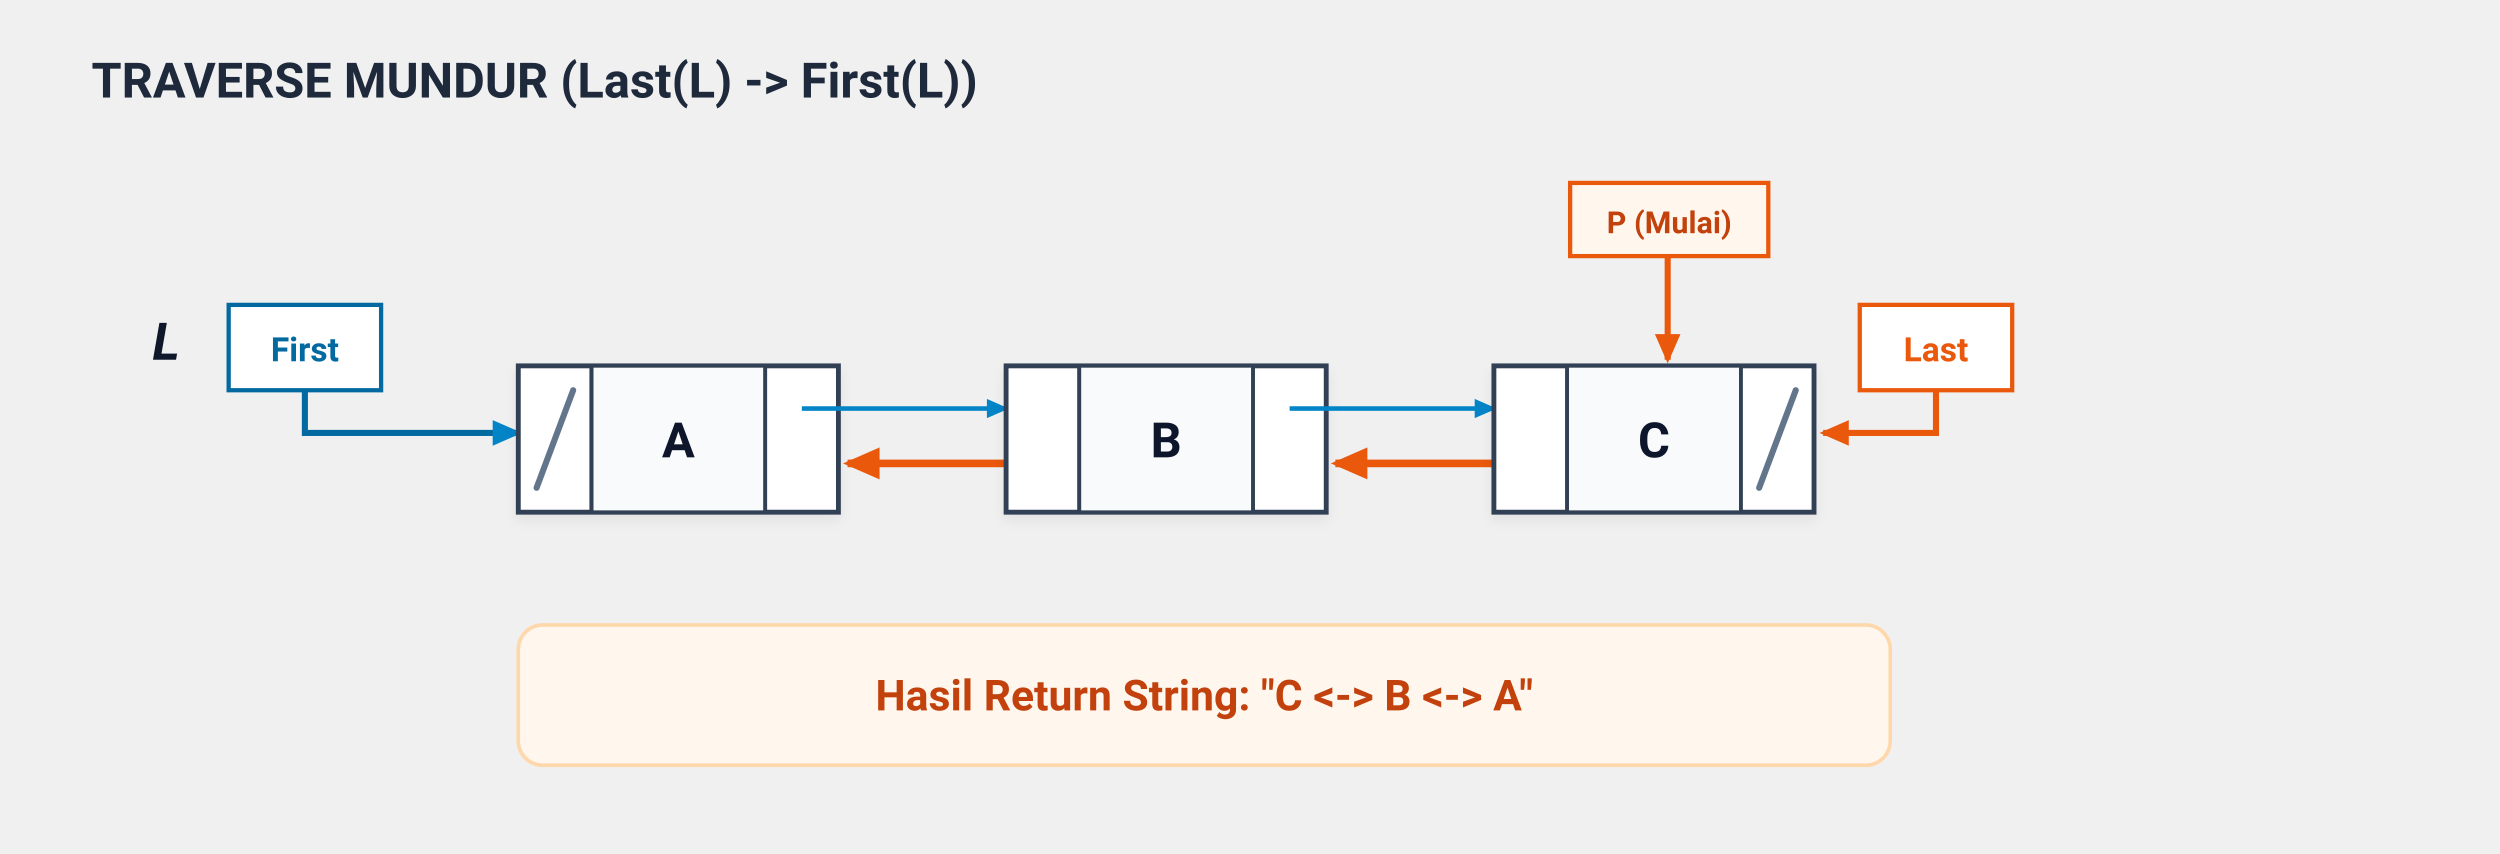
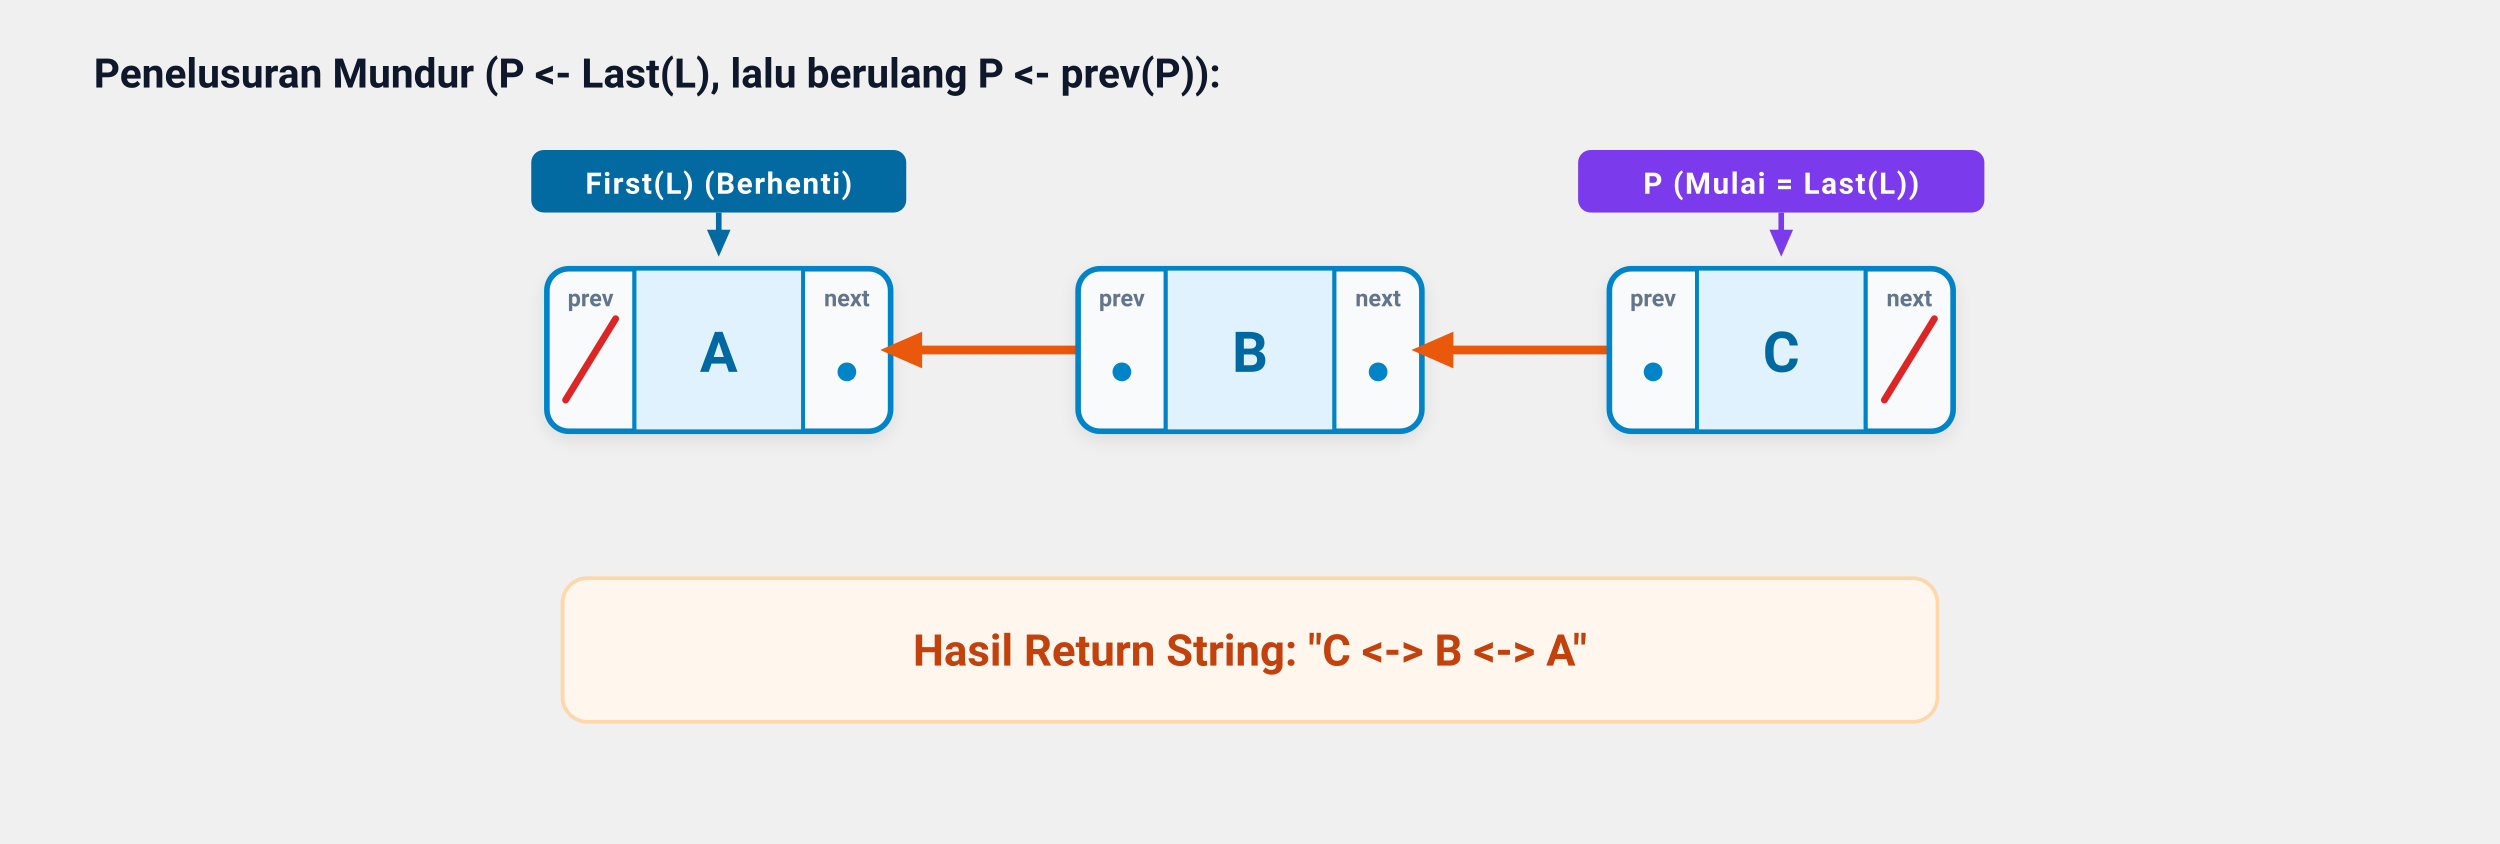
- <svg xmlns="http://www.w3.org/2000/svg" viewBox="0 0 820 280" width="100%" height="auto" style="max-width: 820px; background: #FFFFFF; border-radius: 12px; border: 1px solid #CBD5E1; font-family: -apple-system, BlinkMacSystemFont, 'Segoe UI', Roboto, Helvetica, Arial, sans-serif;">
+ <svg xmlns="http://www.w3.org/2000/svg" viewBox="0 0 800 270" width="100%" height="auto" style="max-width: 800px; background: #FFFFFF; border-radius: 12px; border: 1px solid #CBD5E1; font-family: -apple-system, BlinkMacSystemFont, 'Segoe UI', Roboto, Helvetica, Arial, sans-serif;">
  <defs>
-     <marker id="arrow-blue" viewBox="0 0 10 10" refX="7" refY="5" markerWidth="6" markerHeight="6" orient="auto-start-reverse">
+     <marker id="arrow-blue" viewBox="0 0 10 10" refX="6" refY="5" markerWidth="6" markerHeight="6" orient="auto-start-reverse">
      <path d="M 0 1.5 L 8 5 L 0 8.5 z" fill="#0284C7" />
    </marker>
-     <marker id="arrow-orange" viewBox="0 0 10 10" refX="7" refY="5" markerWidth="6" markerHeight="6" orient="auto-start-reverse">
+     <marker id="arrow-orange" viewBox="0 0 10 10" refX="6" refY="5" markerWidth="6" markerHeight="6" orient="auto-start-reverse">
      <path d="M 0 1.5 L 8 5 L 0 8.5 z" fill="#EA580C" />
    </marker>
-     <marker id="arrow-red" viewBox="0 0 10 10" refX="7" refY="5" markerWidth="6" markerHeight="6" orient="auto-start-reverse">
-       <path d="M 0 1.5 L 8 5 L 0 8.5 z" fill="#DC2626" />
-     </marker>
-     <marker id="arrow-first" viewBox="0 0 10 10" refX="7" refY="5" markerWidth="6" markerHeight="6" orient="auto-start-reverse">
+     <marker id="arrow-first" viewBox="0 0 10 10" refX="6" refY="5" markerWidth="6" markerHeight="6" orient="auto-start-reverse">
      <path d="M 0 1.5 L 8 5 L 0 8.5 z" fill="#0369A1" />
    </marker>
-     <marker id="arrow-last" viewBox="0 0 10 10" refX="7" refY="5" markerWidth="6" markerHeight="6" orient="auto-start-reverse">
-       <path d="M 0 1.5 L 8 5 L 0 8.5 z" fill="#EA580C" />
+     <marker id="arrow-last" viewBox="0 0 10 10" refX="6" refY="5" markerWidth="6" markerHeight="6" orient="auto-start-reverse">
+       <path d="M 0 1.5 L 8 5 L 0 8.5 z" fill="#C2410C" />
    </marker>
-     <marker id="arrow-p" viewBox="0 0 10 10" refX="7" refY="5" markerWidth="6" markerHeight="6" orient="auto-start-reverse">
-       <path d="M 0 1.5 L 8 5 L 0 8.5 z" fill="#0284C7" />
+     <marker id="arrow-p" viewBox="0 0 10 10" refX="6" refY="5" markerWidth="6" markerHeight="6" orient="auto-start-reverse">
+       <path d="M 0 1.5 L 8 5 L 0 8.5 z" fill="#7C3AED" />
    </marker>
-     <filter id="shadow" x="-4%" y="-8%" width="108%" height="124%">
-       <feDropShadow dx="0" dy="2" stdDeviation="2" flood-color="#0F172A" flood-opacity="0.06" />
+     <marker id="arrow-q" viewBox="0 0 10 10" refX="6" refY="5" markerWidth="6" markerHeight="6" orient="auto-start-reverse">
+       <path d="M 0 1.5 L 8 5 L 0 8.5 z" fill="#0891B2" />
+     </marker>
+     <filter id="shadow" x="-5%" y="-10%" width="110%" height="130%">
+       <feDropShadow dx="0" dy="2" stdDeviation="2.5" flood-color="#0F172A" flood-opacity="0.08" />
    </filter>
  </defs>
-   <text x="30" y="32" font-size="16" font-weight="bold" fill="#1E293B">TRAVERSE MUNDUR (Last(L) -&gt; First(L))</text>
-   <text x="50" y="118" font-size="17" font-weight="bold" fill="#0F172A" font-style="italic">L</text>
-   <g transform="translate(75, 100)">
-     <rect x="0" y="0" width="50" height="28" fill="#FFFFFF" stroke="#0369A1" stroke-width="1.4" />
-     <text x="25.0" y="18.5" font-size="11" font-weight="600" fill="#0369A1" text-anchor="middle">First</text>
+   <text x="30" y="28" font-size="13" font-weight="bold" fill="#0F172A">Penelusuran Mundur (P &lt;- Last(L), lalu berulang P &lt;- prev(P)):</text>
+   <g transform="translate(170.0, 48)">
+     <rect x="0" y="0" width="120" height="20" rx="4" fill="#0369A1" />
+     <text x="60.0" y="14" font-size="9.5" font-weight="bold" fill="#FFFFFF" text-anchor="middle" letter-spacing="0.5">First(L) (Berhenti)</text>
  </g>
-   <path d="M 100 128 V 142 H 170" fill="none" stroke="#0369A1" stroke-width="2" marker-end="url(#arrow-blue)" />
-   <g transform="translate(170, 120)" filter="url(#shadow)">
-     <rect x="0" y="0" width="105" height="48" fill="#FFFFFF" stroke="#334155" stroke-width="1.6" />
-     <rect x="24" y="0" width="57" height="48" fill="#F8FAFC" stroke="#334155" stroke-width="1.2" />
-     <line x1="24" y1="0" x2="24" y2="48" stroke="#334155" stroke-width="1.2" />
-     <line x1="81" y1="0" x2="81" y2="48" stroke="#334155" stroke-width="1.2" />
-     <text x="52.5" y="30.0" font-size="16" font-weight="bold" fill="#0F172A" text-anchor="middle">A</text>
-     <line x1="6" y1="40" x2="18" y2="8" stroke="#64748B" stroke-width="2" stroke-linecap="round" />
+   <line x1="230" y1="68" x2="230" y2="80" stroke="#0369A1" stroke-width="1.8" marker-end="url(#arrow-first)" />
+   <g transform="translate(505.0, 48)">
+     <rect x="0" y="0" width="130" height="20" rx="4" fill="#7C3AED" />
+     <text x="65.0" y="14" font-size="9.5" font-weight="bold" fill="#FFFFFF" text-anchor="middle" letter-spacing="0.5">P (Mulai = Last(L))</text>
  </g>
-   <path d="M 263 134 H 330" fill="none" stroke="#0284C7" stroke-width="1.5" marker-end="url(#arrow-blue)" />
-   <path d="M 342 152 H 278" fill="none" stroke="#EA580C" stroke-width="2.5" marker-end="url(#arrow-orange)" />
-   <g transform="translate(330, 120)" filter="url(#shadow)">
-     <rect x="0" y="0" width="105" height="48" fill="#FFFFFF" stroke="#334155" stroke-width="1.6" />
-     <rect x="24" y="0" width="57" height="48" fill="#F8FAFC" stroke="#334155" stroke-width="1.2" />
-     <line x1="24" y1="0" x2="24" y2="48" stroke="#334155" stroke-width="1.2" />
-     <line x1="81" y1="0" x2="81" y2="48" stroke="#334155" stroke-width="1.2" />
-     <text x="52.5" y="30.0" font-size="16" font-weight="bold" fill="#0F172A" text-anchor="middle">B</text>
+   <line x1="570" y1="68" x2="570" y2="80" stroke="#7C3AED" stroke-width="1.8" marker-end="url(#arrow-p)" />
+   <g transform="translate(175, 86)" filter="url(#shadow)">
+     <rect x="0" y="0" width="110" height="52" rx="7" fill="#F8FAFC" stroke="#0284C7" stroke-width="1.8" />
+     <rect x="28" y="0" width="54" height="52" fill="#E0F2FE" stroke="#0284C7" stroke-width="1.2" />
+     <line x1="28" y1="0" x2="28" y2="52" stroke="#0284C7" stroke-width="1.2" />
+     <line x1="82" y1="0" x2="82" y2="52" stroke="#0284C7" stroke-width="1.2" />
+     <text x="14.0" y="12" font-size="7.5" fill="#64748B" text-anchor="middle" font-weight="600">prev</text>
+     <text x="55.0" y="33" font-size="18" font-weight="bold" fill="#0369A1" text-anchor="middle">A</text>
+     <text x="96.0" y="12" font-size="7.5" fill="#64748B" text-anchor="middle" font-weight="600">next</text>
+     <line x1="6" y1="42" x2="22" y2="16" stroke="#DC2626" stroke-width="2.2" stroke-linecap="round" />
+     <circle cx="96.0" cy="33.0" r="3" fill="#0284C7" />
  </g>
-   <path d="M 423 134 H 490" fill="none" stroke="#0284C7" stroke-width="1.5" marker-end="url(#arrow-blue)" />
-   <path d="M 502 152 H 438" fill="none" stroke="#EA580C" stroke-width="2.5" marker-end="url(#arrow-orange)" />
-   <g transform="translate(515, 60)">
-     <rect x="0" y="0" width="65" height="24" fill="#FFF7ED" stroke="#EA580C" stroke-width="1.4" />
-     <text x="32.5" y="16.5" font-size="10" font-weight="600" fill="#C2410C" text-anchor="middle">P (Mulai)</text>
+   <line x1="345" y1="112" x2="285" y2="112" stroke="#EA580C" stroke-width="2.8" marker-end="url(#arrow-orange)" />
+   <g transform="translate(345, 86)" filter="url(#shadow)">
+     <rect x="0" y="0" width="110" height="52" rx="7" fill="#F8FAFC" stroke="#0284C7" stroke-width="1.8" />
+     <rect x="28" y="0" width="54" height="52" fill="#E0F2FE" stroke="#0284C7" stroke-width="1.2" />
+     <line x1="28" y1="0" x2="28" y2="52" stroke="#0284C7" stroke-width="1.2" />
+     <line x1="82" y1="0" x2="82" y2="52" stroke="#0284C7" stroke-width="1.2" />
+     <text x="14.0" y="12" font-size="7.5" fill="#64748B" text-anchor="middle" font-weight="600">prev</text>
+     <text x="55.0" y="33" font-size="18" font-weight="bold" fill="#0369A1" text-anchor="middle">B</text>
+     <text x="96.0" y="12" font-size="7.5" fill="#64748B" text-anchor="middle" font-weight="600">next</text>
+     <circle cx="14.0" cy="33.0" r="3" fill="#0284C7" />
+     <circle cx="96.0" cy="33.0" r="3" fill="#0284C7" />
  </g>
-   <line x1="547" y1="84" x2="547" y2="118" stroke="#EA580C" stroke-width="2" marker-end="url(#arrow-orange)" />
-   <g transform="translate(490, 120)" filter="url(#shadow)">
-     <rect x="0" y="0" width="105" height="48" fill="#FFFFFF" stroke="#334155" stroke-width="1.6" />
-     <rect x="24" y="0" width="57" height="48" fill="#F8FAFC" stroke="#334155" stroke-width="1.2" />
-     <line x1="24" y1="0" x2="24" y2="48" stroke="#334155" stroke-width="1.2" />
-     <line x1="81" y1="0" x2="81" y2="48" stroke="#334155" stroke-width="1.2" />
-     <text x="52.5" y="30.0" font-size="16" font-weight="bold" fill="#0F172A" text-anchor="middle">C</text>
-     <line x1="87" y1="40" x2="99" y2="8" stroke="#64748B" stroke-width="2" stroke-linecap="round" />
+   <line x1="515" y1="112" x2="455" y2="112" stroke="#EA580C" stroke-width="2.8" marker-end="url(#arrow-orange)" />
+   <g transform="translate(515, 86)" filter="url(#shadow)">
+     <rect x="0" y="0" width="110" height="52" rx="7" fill="#F8FAFC" stroke="#0284C7" stroke-width="1.8" />
+     <rect x="28" y="0" width="54" height="52" fill="#E0F2FE" stroke="#0284C7" stroke-width="1.2" />
+     <line x1="28" y1="0" x2="28" y2="52" stroke="#0284C7" stroke-width="1.2" />
+     <line x1="82" y1="0" x2="82" y2="52" stroke="#0284C7" stroke-width="1.2" />
+     <text x="14.0" y="12" font-size="7.5" fill="#64748B" text-anchor="middle" font-weight="600">prev</text>
+     <text x="55.0" y="33" font-size="18" font-weight="bold" fill="#0369A1" text-anchor="middle">C</text>
+     <text x="96.0" y="12" font-size="7.5" fill="#64748B" text-anchor="middle" font-weight="600">next</text>
+     <circle cx="14.0" cy="33.0" r="3" fill="#0284C7" />
+     <line x1="88" y1="42" x2="104" y2="16" stroke="#DC2626" stroke-width="2.2" stroke-linecap="round" />
  </g>
-   <g transform="translate(610, 100)">
-     <rect x="0" y="0" width="50" height="28" fill="#FFFFFF" stroke="#EA580C" stroke-width="1.4" />
-     <text x="25.0" y="18.5" font-size="11" font-weight="600" fill="#EA580C" text-anchor="middle">Last</text>
-   </g>
-   <path d="M 635 128 V 142 H 598" fill="none" stroke="#EA580C" stroke-width="2" marker-end="url(#arrow-orange)" />
-   <g transform="translate(170, 205)">
-     <rect x="0" y="0" width="450" height="46" rx="8" fill="#FFF7ED" stroke="#FED7AA" stroke-width="1.2" />
-     <text x="225" y="28" font-size="14" font-weight="bold" fill="#C2410C" text-anchor="middle">Hasil Return String:  "C &lt;-&gt; B &lt;-&gt; A"</text>
+   <g transform="translate(180, 185)">
+     <rect x="0" y="0" width="440" height="46" rx="8" fill="#FFF7ED" stroke="#FED7AA" stroke-width="1.2" />
+     <text x="220" y="28" font-size="14" font-weight="bold" fill="#C2410C" text-anchor="middle">Hasil Return String:  "C &lt;-&gt; B &lt;-&gt; A"</text>
  </g>
</svg>
